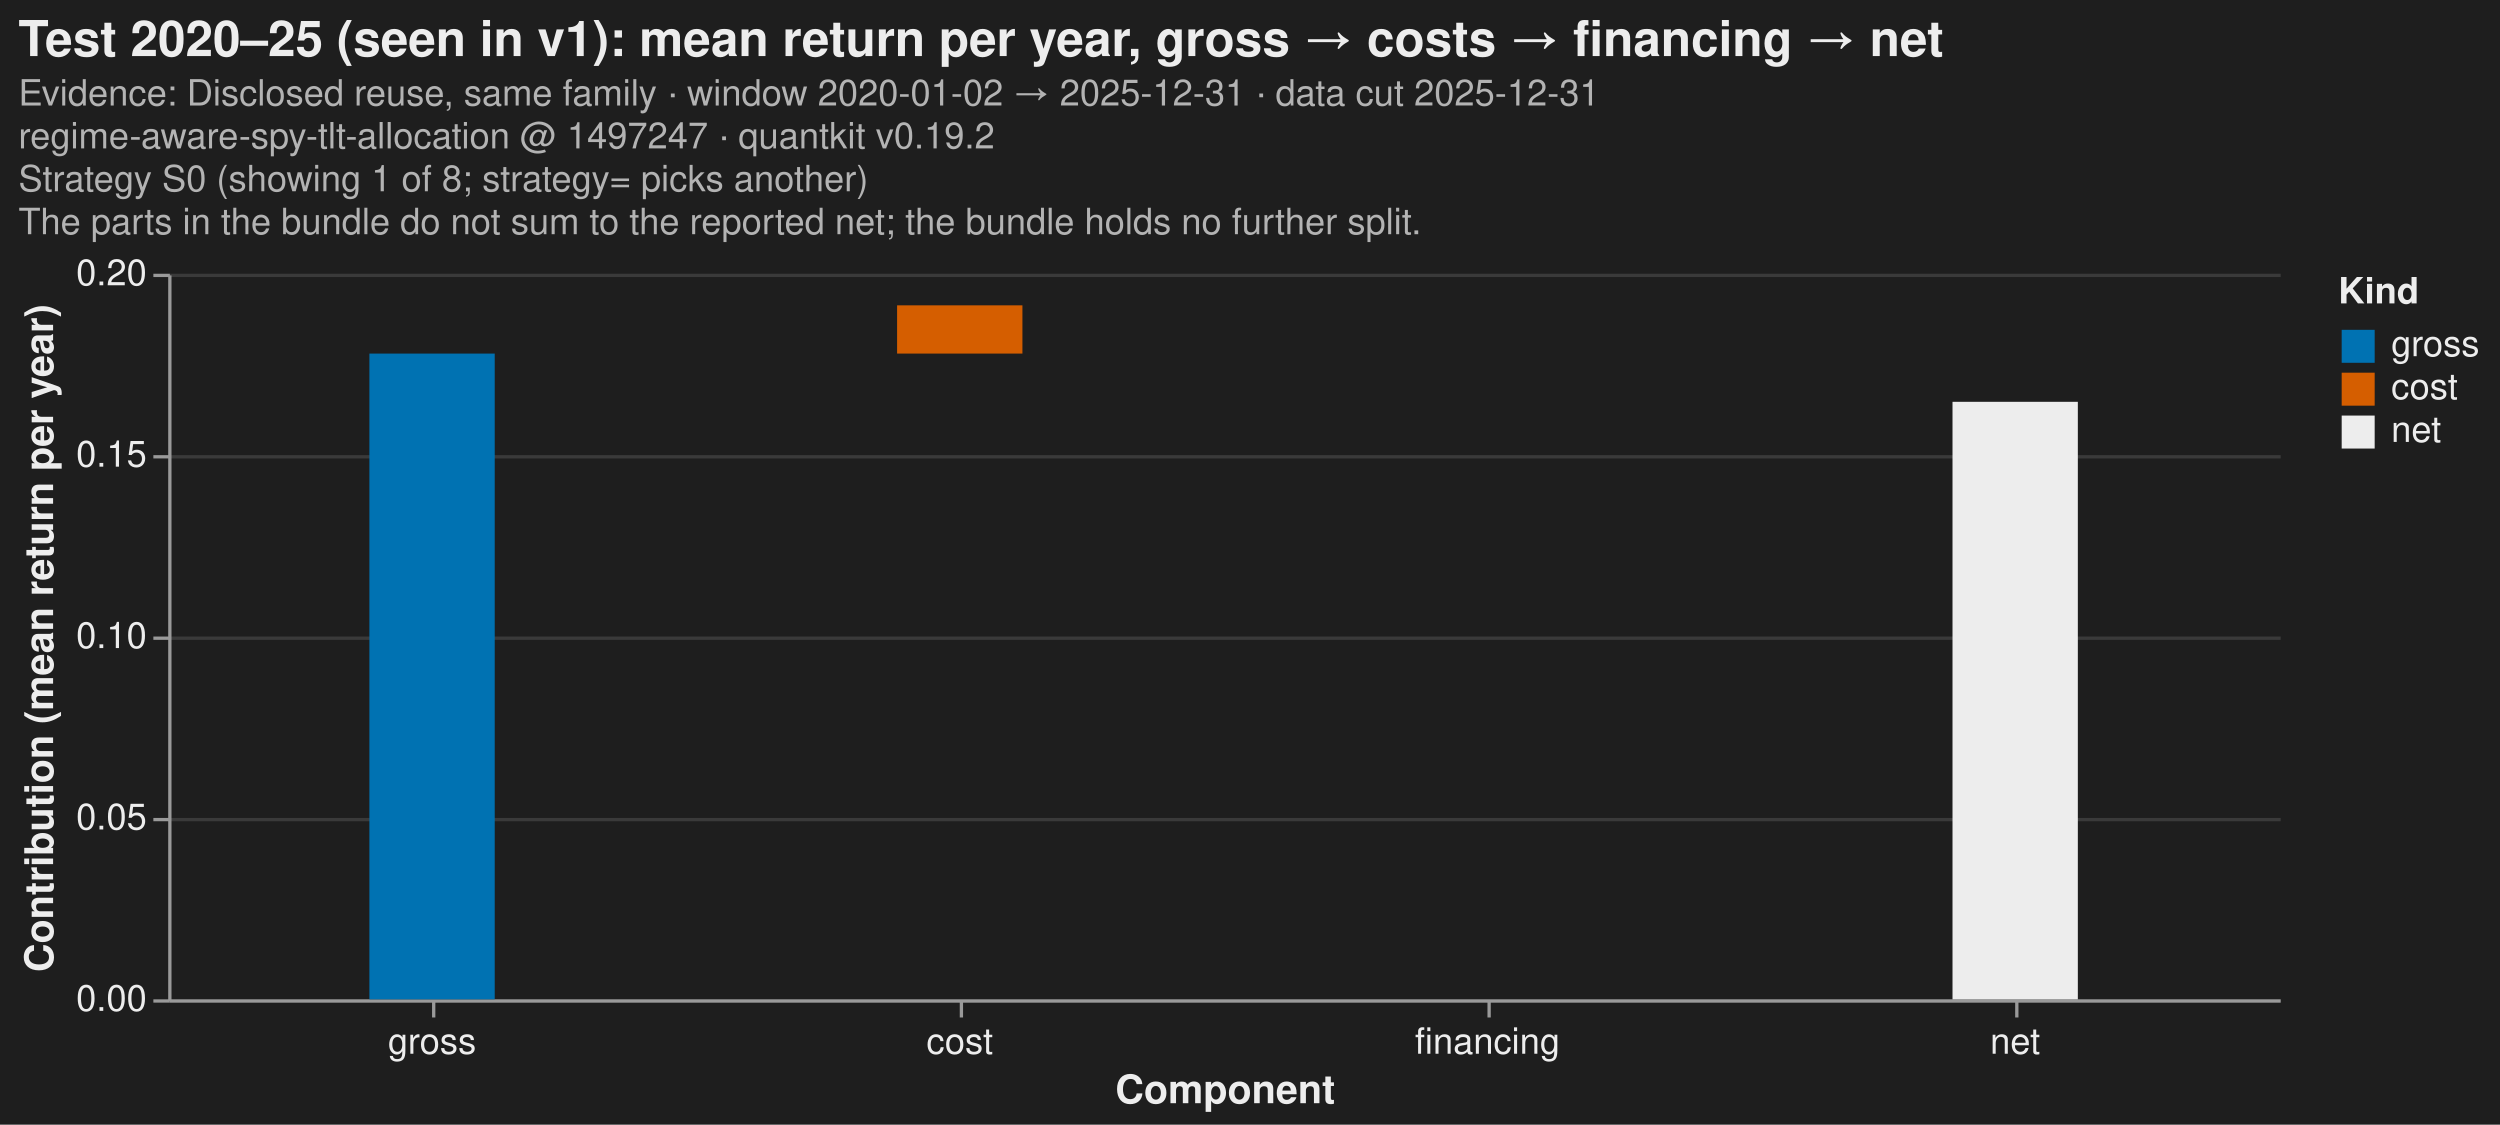
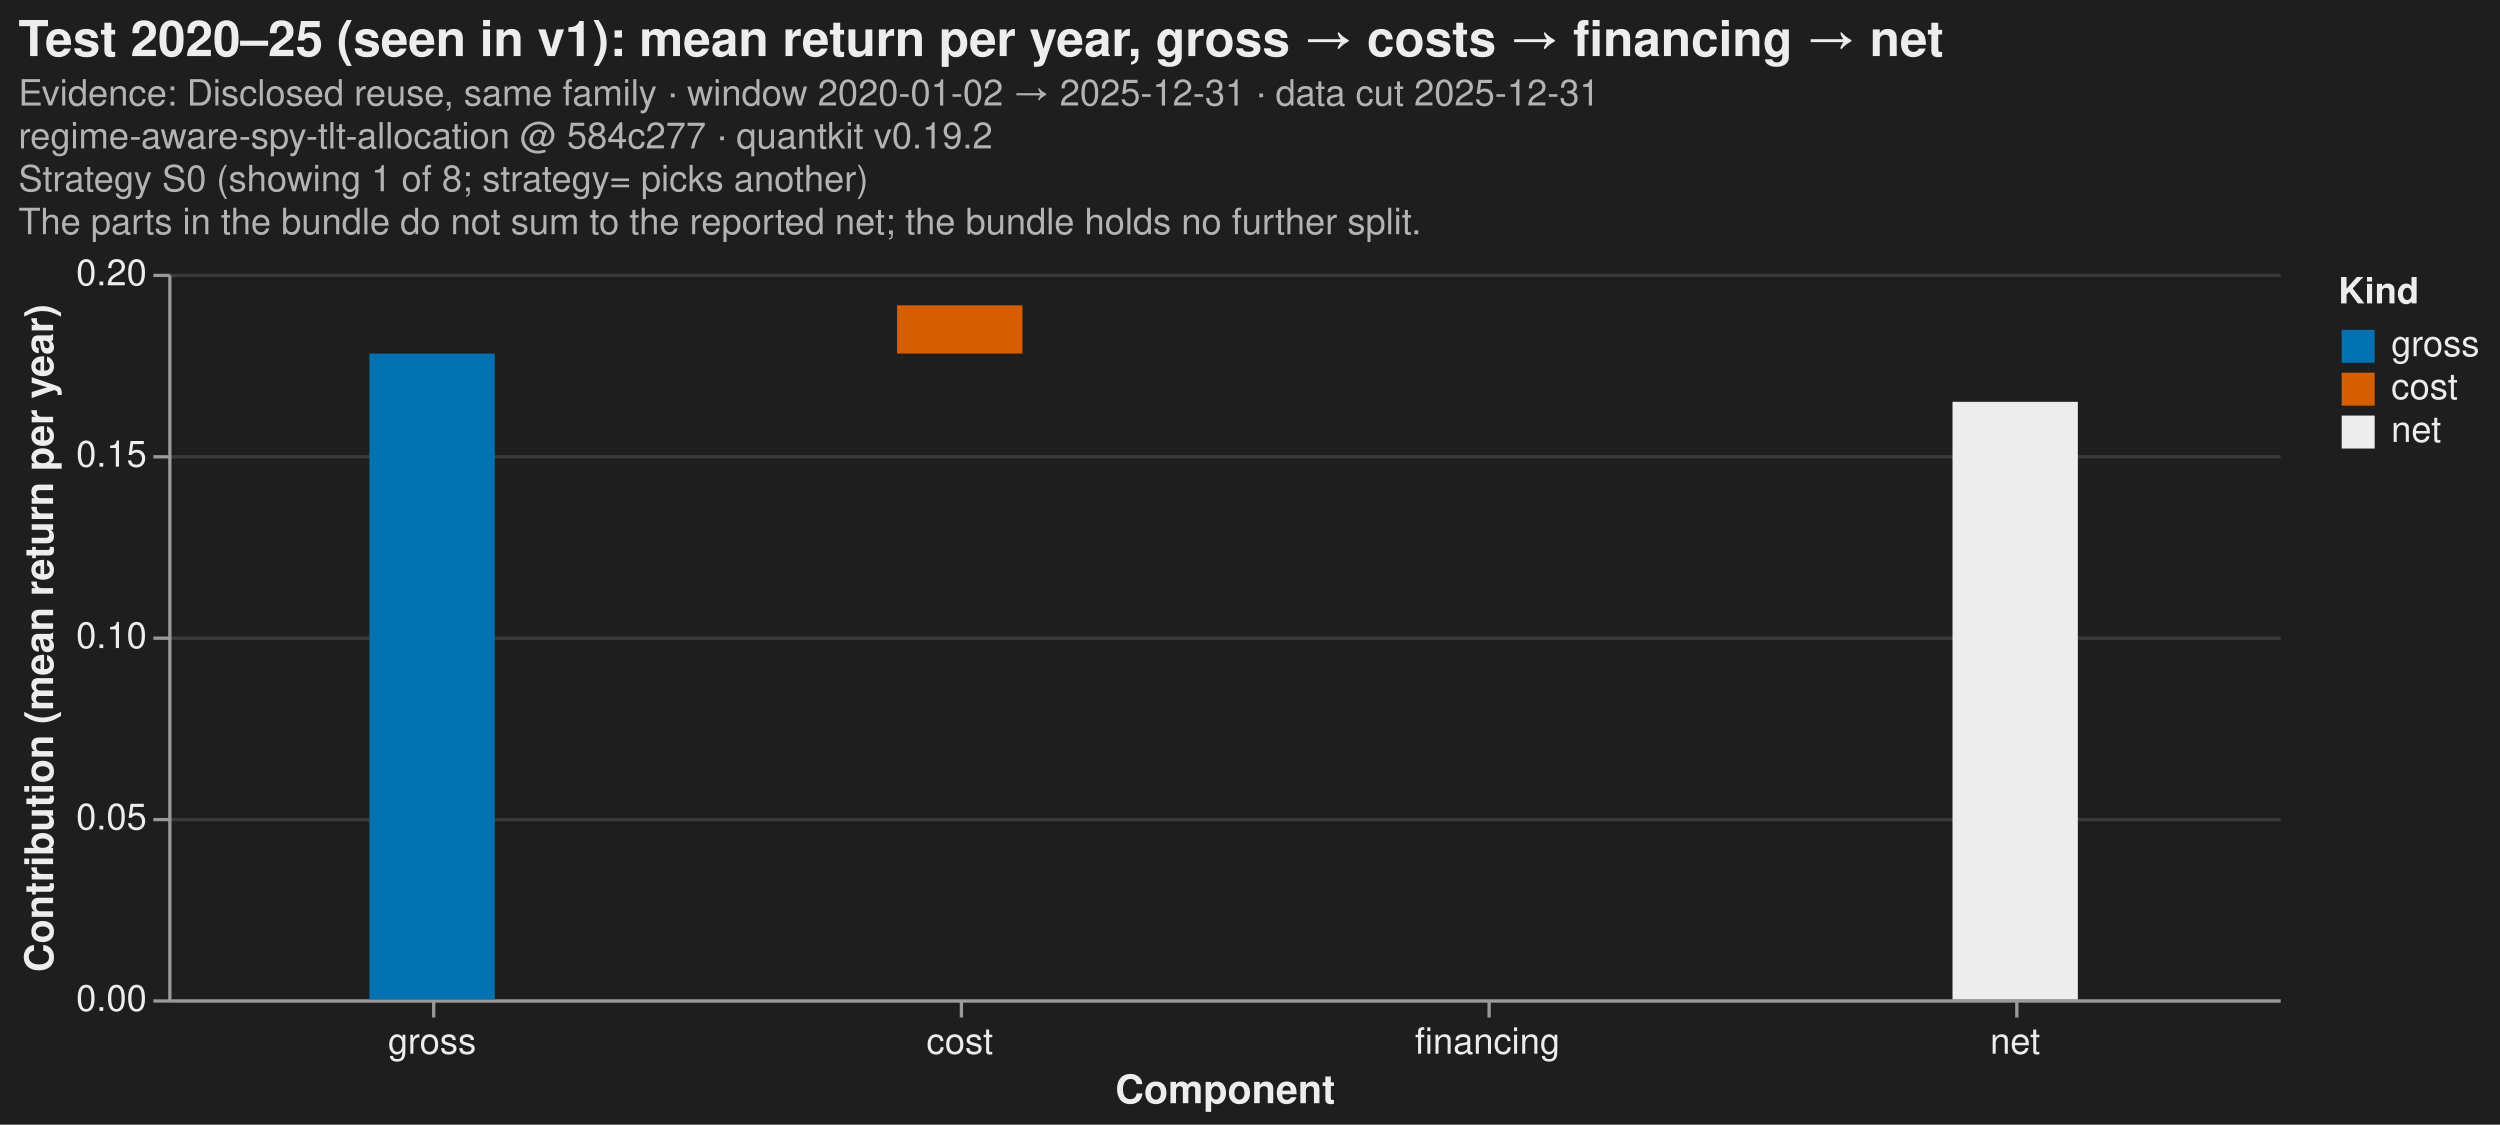
<svg xmlns="http://www.w3.org/2000/svg" version="1.1" class="marks" width="758" height="341" viewBox="0 0 758 341">
  <rect width="758" height="341" fill="#1E1E1E" />
  <g fill="none" stroke-miterlimit="10" transform="translate(51,83)">
    <g class="mark-group role-frame root" role="graphics-object" aria-roledescription="group mark container">
      <g transform="translate(0,0)">
        <path class="background" aria-hidden="true" d="M0,0h640v220h-640Z" />
        <g>
          <g class="mark-group role-axis" aria-hidden="true">
            <g transform="translate(0.5,0.5)">
              <path class="background" aria-hidden="true" d="M0,0h0v0h0Z" pointer-events="none" />
              <g>
                <g class="mark-rule role-axis-grid" pointer-events="none">
                  <line transform="translate(0,220)" x2="640" y2="0" stroke="#3A3A3A" stroke-width="1" opacity="1" />
                  <line transform="translate(0,165)" x2="640" y2="0" stroke="#3A3A3A" stroke-width="1" opacity="1" />
                  <line transform="translate(0,110)" x2="640" y2="0" stroke="#3A3A3A" stroke-width="1" opacity="1" />
                  <line transform="translate(0,55)" x2="640" y2="0" stroke="#3A3A3A" stroke-width="1" opacity="1" />
                  <line transform="translate(0,0)" x2="640" y2="0" stroke="#3A3A3A" stroke-width="1" opacity="1" />
                </g>
              </g>
              <path class="foreground" aria-hidden="true" d="" pointer-events="none" display="none" />
            </g>
          </g>
          <g class="mark-group role-axis" role="graphics-symbol" aria-roledescription="axis" aria-label="X-axis titled 'Component' for a discrete scale with 4 values: gross, cost, financing, net">
            <g transform="translate(0.5,220.5)">
              <path class="background" aria-hidden="true" d="M0,0h0v0h0Z" pointer-events="none" />
              <g>
                <g class="mark-rule role-axis-tick" pointer-events="none">
                  <line transform="translate(80,0)" x2="0" y2="5" stroke="#9A9A9A" stroke-width="1" opacity="1" />
                  <line transform="translate(240,0)" x2="0" y2="5" stroke="#9A9A9A" stroke-width="1" opacity="1" />
                  <line transform="translate(400,0)" x2="0" y2="5" stroke="#9A9A9A" stroke-width="1" opacity="1" />
                  <line transform="translate(560,0)" x2="0" y2="5" stroke="#9A9A9A" stroke-width="1" opacity="1" />
                </g>
                <g class="mark-text role-axis-label" pointer-events="none">
                  <text text-anchor="middle" transform="translate(79.5,16)" font-family="Helvetica Neue, Helvetica, Arial, sans-serif" font-size="11px" fill="#EDEDED" opacity="1">gross</text>
                  <text text-anchor="middle" transform="translate(239.5,16)" font-family="Helvetica Neue, Helvetica, Arial, sans-serif" font-size="11px" fill="#EDEDED" opacity="1">cost</text>
                  <text text-anchor="middle" transform="translate(399.5,16)" font-family="Helvetica Neue, Helvetica, Arial, sans-serif" font-size="11px" fill="#EDEDED" opacity="1">financing</text>
                  <text text-anchor="middle" transform="translate(559.5,16)" font-family="Helvetica Neue, Helvetica, Arial, sans-serif" font-size="11px" fill="#EDEDED" opacity="1">net</text>
                </g>
                <g class="mark-rule role-axis-domain" pointer-events="none">
                  <line transform="translate(0,0)" x2="640" y2="0" stroke="#9A9A9A" stroke-width="1" opacity="1" />
                </g>
                <g class="mark-text role-axis-title" pointer-events="none">
                  <text text-anchor="middle" transform="translate(320,31)" font-family="Helvetica Neue, Helvetica, Arial, sans-serif" font-size="12px" font-weight="bold" fill="#EDEDED" opacity="1">Component</text>
                </g>
              </g>
              <path class="foreground" aria-hidden="true" d="" pointer-events="none" display="none" />
            </g>
          </g>
          <g class="mark-group role-axis" role="graphics-symbol" aria-roledescription="axis" aria-label="Y-axis titled 'Contribution (mean return per year)' for a linear scale with values from 0.00 to 0.20">
            <g transform="translate(0.5,0.5)">
              <path class="background" aria-hidden="true" d="M0,0h0v0h0Z" pointer-events="none" />
              <g>
                <g class="mark-rule role-axis-tick" pointer-events="none">
                  <line transform="translate(0,220)" x2="-5" y2="0" stroke="#9A9A9A" stroke-width="1" opacity="1" />
                  <line transform="translate(0,165)" x2="-5" y2="0" stroke="#9A9A9A" stroke-width="1" opacity="1" />
                  <line transform="translate(0,110)" x2="-5" y2="0" stroke="#9A9A9A" stroke-width="1" opacity="1" />
                  <line transform="translate(0,55)" x2="-5" y2="0" stroke="#9A9A9A" stroke-width="1" opacity="1" />
                  <line transform="translate(0,0)" x2="-5" y2="0" stroke="#9A9A9A" stroke-width="1" opacity="1" />
                </g>
                <g class="mark-text role-axis-label" pointer-events="none">
                  <text text-anchor="end" transform="translate(-7,223)" font-family="Helvetica Neue, Helvetica, Arial, sans-serif" font-size="11px" fill="#EDEDED" opacity="1">0.00</text>
                  <text text-anchor="end" transform="translate(-7,168)" font-family="Helvetica Neue, Helvetica, Arial, sans-serif" font-size="11px" fill="#EDEDED" opacity="1">0.05</text>
                  <text text-anchor="end" transform="translate(-7,113)" font-family="Helvetica Neue, Helvetica, Arial, sans-serif" font-size="11px" fill="#EDEDED" opacity="1">0.10</text>
                  <text text-anchor="end" transform="translate(-7,58)" font-family="Helvetica Neue, Helvetica, Arial, sans-serif" font-size="11px" fill="#EDEDED" opacity="1">0.15</text>
                  <text text-anchor="end" transform="translate(-7,3)" font-family="Helvetica Neue, Helvetica, Arial, sans-serif" font-size="11px" fill="#EDEDED" opacity="1">0.20</text>
                </g>
                <g class="mark-rule role-axis-domain" pointer-events="none">
                  <line transform="translate(0,220)" x2="0" y2="-220" stroke="#9A9A9A" stroke-width="1" opacity="1" />
                </g>
                <g class="mark-text role-axis-title" pointer-events="none">
                  <text text-anchor="middle" transform="translate(-32.406,110) rotate(-90) translate(0,-3)" font-family="Helvetica Neue, Helvetica, Arial, sans-serif" font-size="12px" font-weight="bold" fill="#EDEDED" opacity="1">Contribution (mean return per year)</text>
                </g>
              </g>
              <path class="foreground" aria-hidden="true" d="" pointer-events="none" display="none" />
            </g>
          </g>
          <g class="mark-rect role-mark marks" role="graphics-object" aria-roledescription="rect mark container">
            <path aria-label="Component: gross; Contribution (mean return per year): 0; Kind: gross; part: gross; value: 0.178" role="graphics-symbol" aria-roledescription="bar" d="M61,24.205h38v195.795h-38Z" fill="#0072B2" />
            <path aria-label="Component: cost; Contribution (mean return per year): 0.1779953523; Kind: cost; part: cost; value: −0.0133" role="graphics-symbol" aria-roledescription="bar" d="M221,9.579h38v14.627h-38Z" fill="#D55E00" />
            <path aria-label="Component: financing; Contribution (mean return per year): 0.19129219079; Kind: cost; part: financing; value: 0" role="graphics-symbol" aria-roledescription="bar" d="M381,9.579h38v0h-38Z" fill="#D55E00" />
            <path aria-label="Component: net; Contribution (mean return per year): 0; Kind: net; part: net; value: 0.1647" role="graphics-symbol" aria-roledescription="bar" d="M541,38.832h38v181.168h-38Z" fill="#EDEDED" />
          </g>
          <g class="mark-group role-legend" role="graphics-symbol" aria-roledescription="legend" aria-label="Symbol legend titled 'Kind' for fill color with 3 values: gross, cost, net">
            <g transform="translate(658,0)">
              <path class="background" aria-hidden="true" d="M0,0h44v53h-44Z" pointer-events="none" />
              <g>
                <g class="mark-group role-legend-entry">
                  <g transform="translate(0,16)">
                    <path class="background" aria-hidden="true" d="M0,0h0v0h0Z" pointer-events="none" />
                    <g>
                      <g class="mark-group role-scope" role="graphics-object" aria-roledescription="group mark container">
                        <g transform="translate(0,0)">
                          <path class="background" aria-hidden="true" d="M0,0h43.093v11h-43.093Z" pointer-events="none" opacity="1" />
                          <g>
                            <g class="mark-symbol role-legend-symbol" pointer-events="none">
                              <path transform="translate(6,6)" d="M-5,-5h10v10h-10Z" fill="#0072B2" stroke-width="1.5" opacity="1" />
                            </g>
                            <g class="mark-text role-legend-label" pointer-events="none">
                              <text text-anchor="start" transform="translate(16,9)" font-family="Helvetica Neue, Helvetica, Arial, sans-serif" font-size="11px" fill="#EDEDED" opacity="1">gross</text>
                            </g>
                          </g>
                          <path class="foreground" aria-hidden="true" d="" pointer-events="none" display="none" />
                        </g>
                        <g transform="translate(0,13)">
                          <path class="background" aria-hidden="true" d="M0,0h43.093v11h-43.093Z" pointer-events="none" opacity="1" />
                          <g>
                            <g class="mark-symbol role-legend-symbol" pointer-events="none">
                              <path transform="translate(6,6)" d="M-5,-5h10v10h-10Z" fill="#D55E00" stroke-width="1.5" opacity="1" />
                            </g>
                            <g class="mark-text role-legend-label" pointer-events="none">
                              <text text-anchor="start" transform="translate(16,9)" font-family="Helvetica Neue, Helvetica, Arial, sans-serif" font-size="11px" fill="#EDEDED" opacity="1">cost</text>
                            </g>
                          </g>
                          <path class="foreground" aria-hidden="true" d="" pointer-events="none" display="none" />
                        </g>
                        <g transform="translate(0,26)">
                          <path class="background" aria-hidden="true" d="M0,0h43.093v11h-43.093Z" pointer-events="none" opacity="1" />
                          <g>
                            <g class="mark-symbol role-legend-symbol" pointer-events="none">
                              <path transform="translate(6,6)" d="M-5,-5h10v10h-10Z" fill="#EDEDED" stroke-width="1.5" opacity="1" />
                            </g>
                            <g class="mark-text role-legend-label" pointer-events="none">
                              <text text-anchor="start" transform="translate(16,9)" font-family="Helvetica Neue, Helvetica, Arial, sans-serif" font-size="11px" fill="#EDEDED" opacity="1">net</text>
                            </g>
                          </g>
                          <path class="foreground" aria-hidden="true" d="" pointer-events="none" display="none" />
                        </g>
                      </g>
                    </g>
                    <path class="foreground" aria-hidden="true" d="" pointer-events="none" display="none" />
                  </g>
                </g>
                <g class="mark-text role-legend-title" pointer-events="none">
                  <text text-anchor="start" transform="translate(0,9)" font-family="Helvetica Neue, Helvetica, Arial, sans-serif" font-size="11px" font-weight="bold" fill="#EDEDED" opacity="1">Kind</text>
                </g>
              </g>
              <path class="foreground" aria-hidden="true" d="" pointer-events="none" display="none" />
            </g>
          </g>
          <g class="mark-group role-title">
            <g transform="translate(-45.406,-78)">
              <path class="background" aria-hidden="true" d="M0,0h0v0h0Z" pointer-events="none" />
              <g>
                <g class="mark-text role-title-text" role="graphics-symbol" aria-roledescription="title" aria-label="Title text 'Test 2020–25 (seen in v1): mean return per year, gross → costs → financing → net'" pointer-events="none">
                  <text text-anchor="start" transform="translate(0,12)" font-family="Helvetica Neue, Helvetica, Arial, sans-serif" font-size="15px" font-weight="bold" fill="#EDEDED" opacity="1">Test 2020–25 (seen in v1): mean return per year, gross → costs → financing → net</text>
                </g>
-                 <g class="mark-text role-title-subtitle" role="graphics-symbol" aria-roledescription="subtitle" aria-label="Subtitle text 'Evidence: Disclosed reuse, same family · window 2020-01-02 → 2025-12-31 · data cut 2025-12-31 regime-aware-spy-tlt-allocation @ 1497247 · quantkit v0.19.2 Strategy S0 (showing 1 of 8; strategy= picks another) The parts in the bundle do not sum to the reported net; the bundle holds no further split.'" pointer-events="none">
+                 <g class="mark-text role-title-subtitle" role="graphics-symbol" aria-roledescription="subtitle" aria-label="Subtitle text 'Evidence: Disclosed reuse, same family · window 2020-01-02 → 2025-12-31 · data cut 2025-12-31 regime-aware-spy-tlt-allocation @ 584c277 · quantkit v0.19.2 Strategy S0 (showing 1 of 8; strategy= picks another) The parts in the bundle do not sum to the reported net; the bundle holds no further split.'" pointer-events="none">
                  <text text-anchor="start" transform="translate(0,27)" font-family="Helvetica Neue, Helvetica, Arial, sans-serif" font-size="11px" fill="#B3B3B3" opacity="1">
                    <tspan>Evidence: Disclosed reuse, same family · window 2020-01-02 → 2025-12-31 · data cut 2025-12-31</tspan>
-                     <tspan x="0" dy="13">regime-aware-spy-tlt-allocation @ 1497247 · quantkit v0.19.2</tspan>
+                     <tspan x="0" dy="13">regime-aware-spy-tlt-allocation @ 584c277 · quantkit v0.19.2</tspan>
                    <tspan x="0" dy="13">Strategy S0 (showing 1 of 8; strategy= picks another)</tspan>
                    <tspan x="0" dy="13">The parts in the bundle do not sum to the reported net; the bundle holds no further split.</tspan>
                  </text>
                </g>
              </g>
              <path class="foreground" aria-hidden="true" d="" pointer-events="none" display="none" />
            </g>
          </g>
        </g>
        <path class="foreground" aria-hidden="true" d="" display="none" />
      </g>
    </g>
  </g>
</svg>
